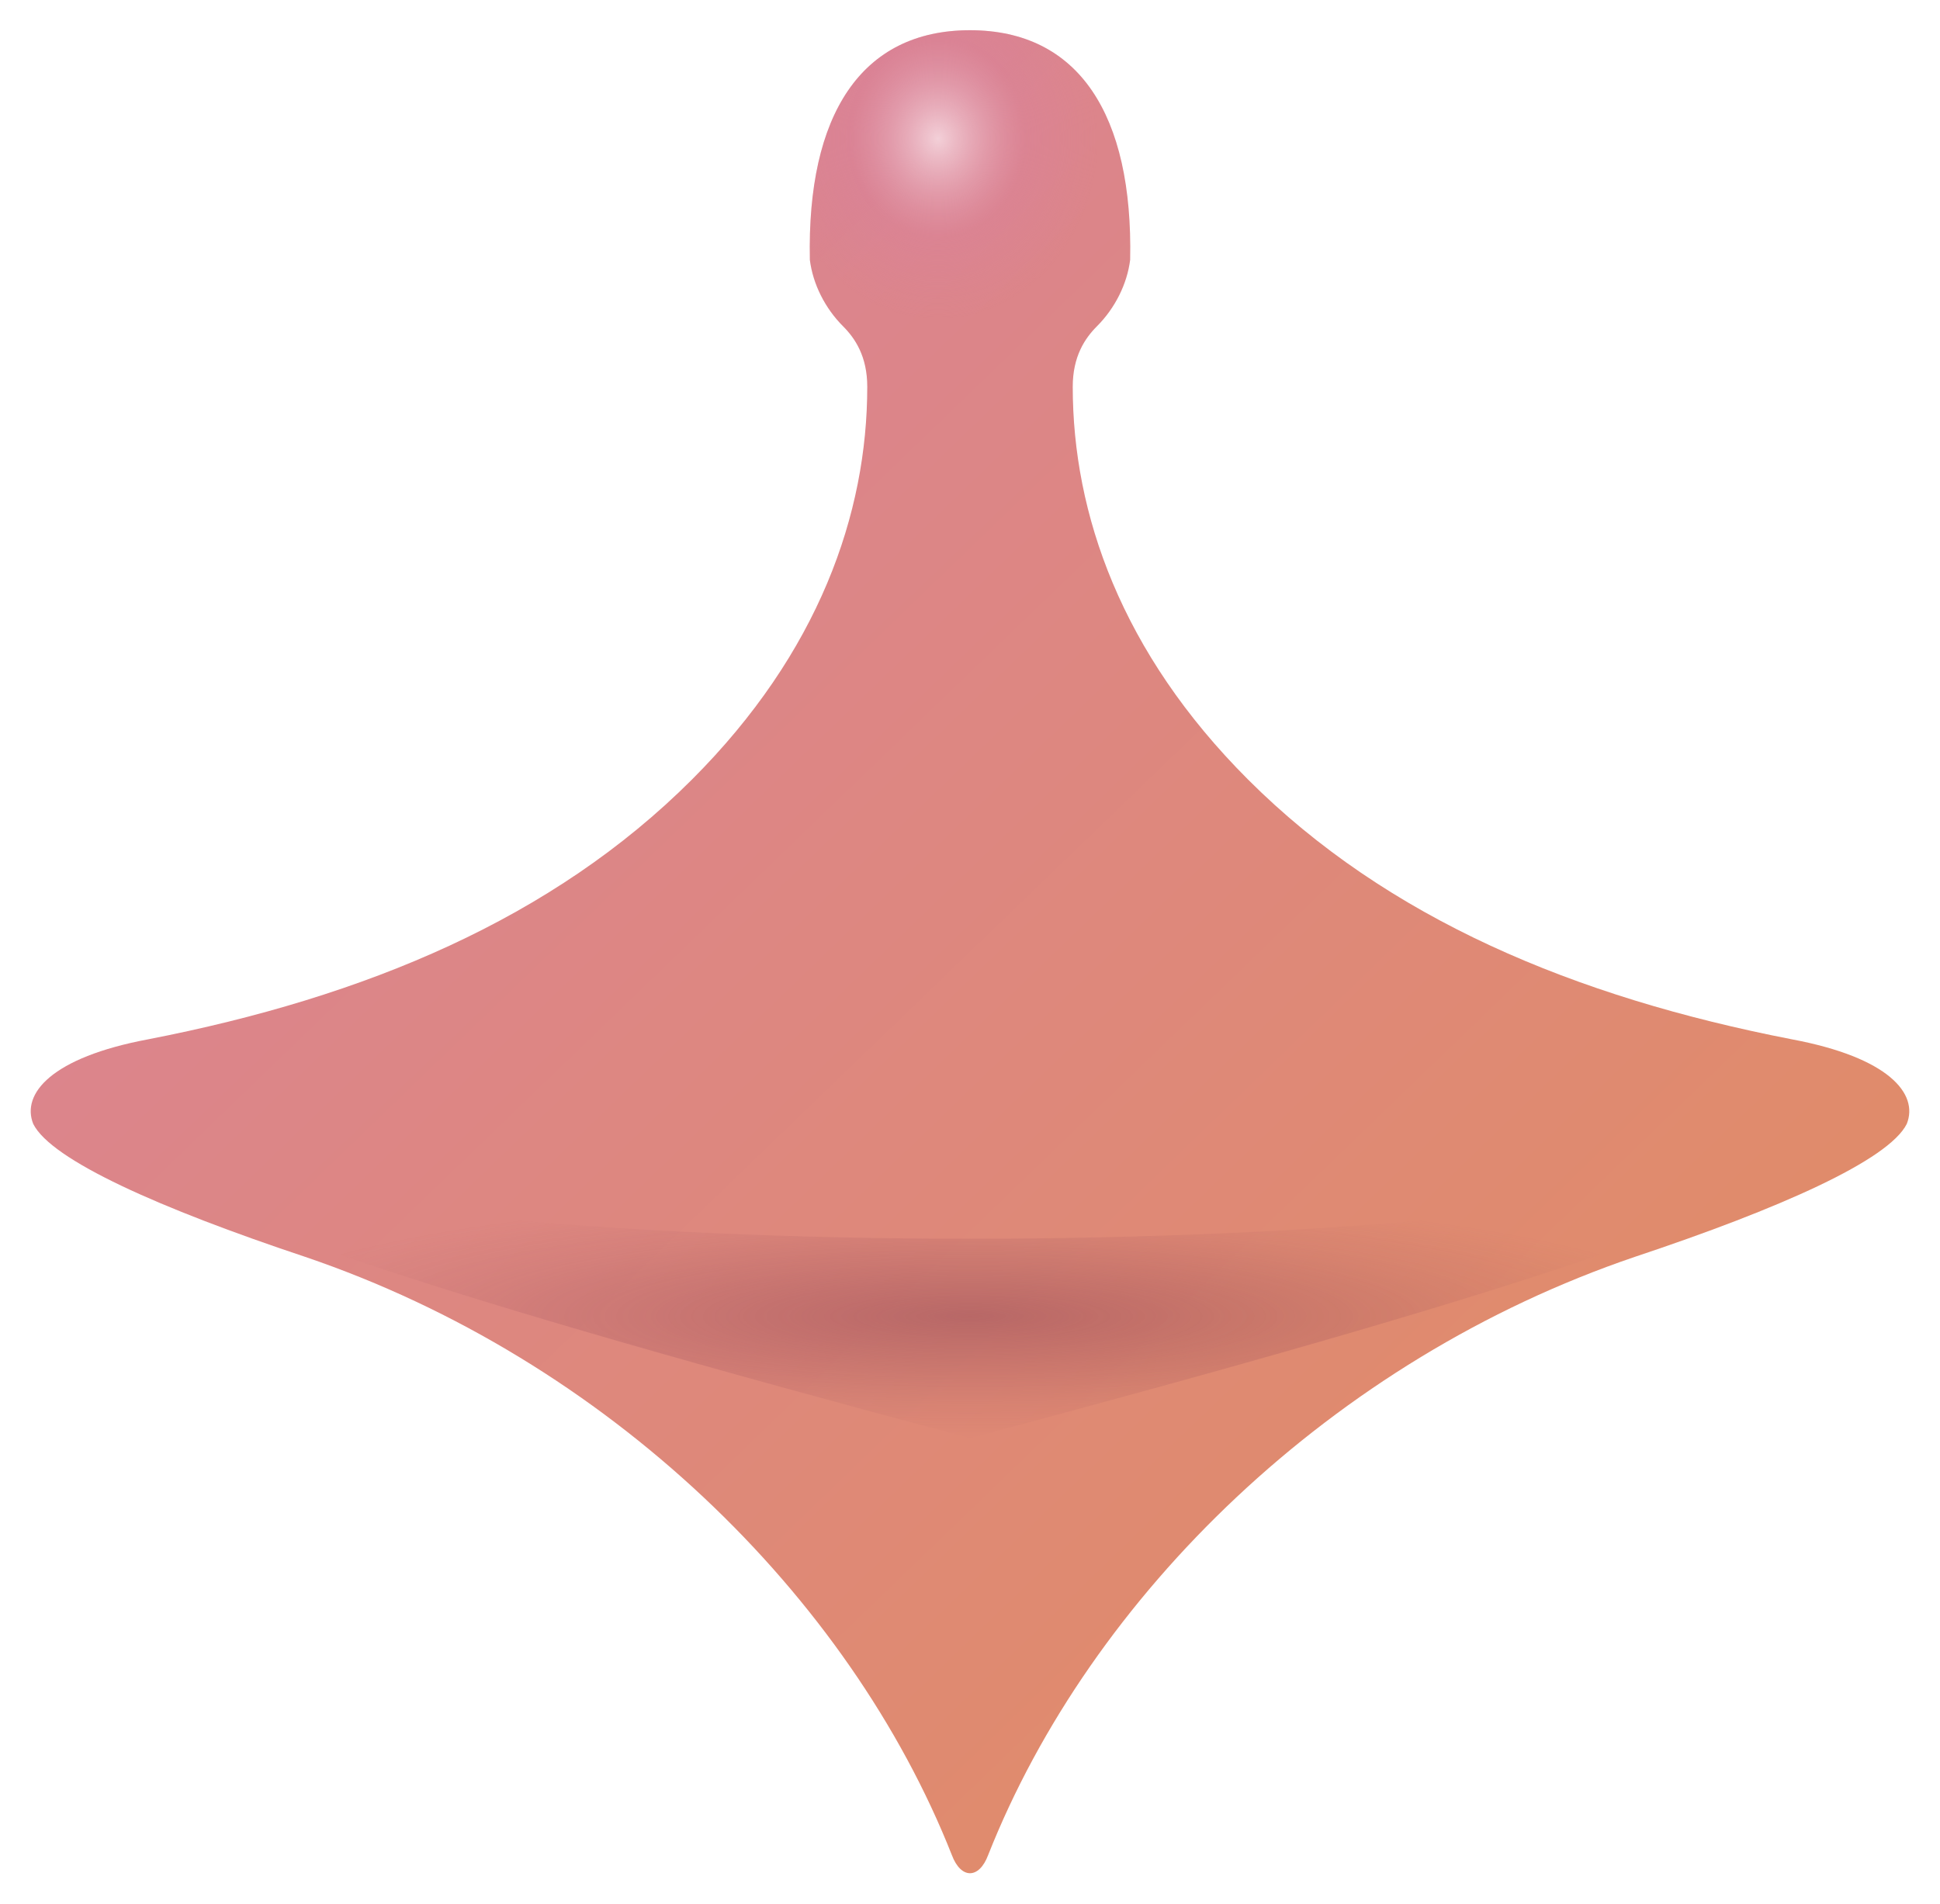
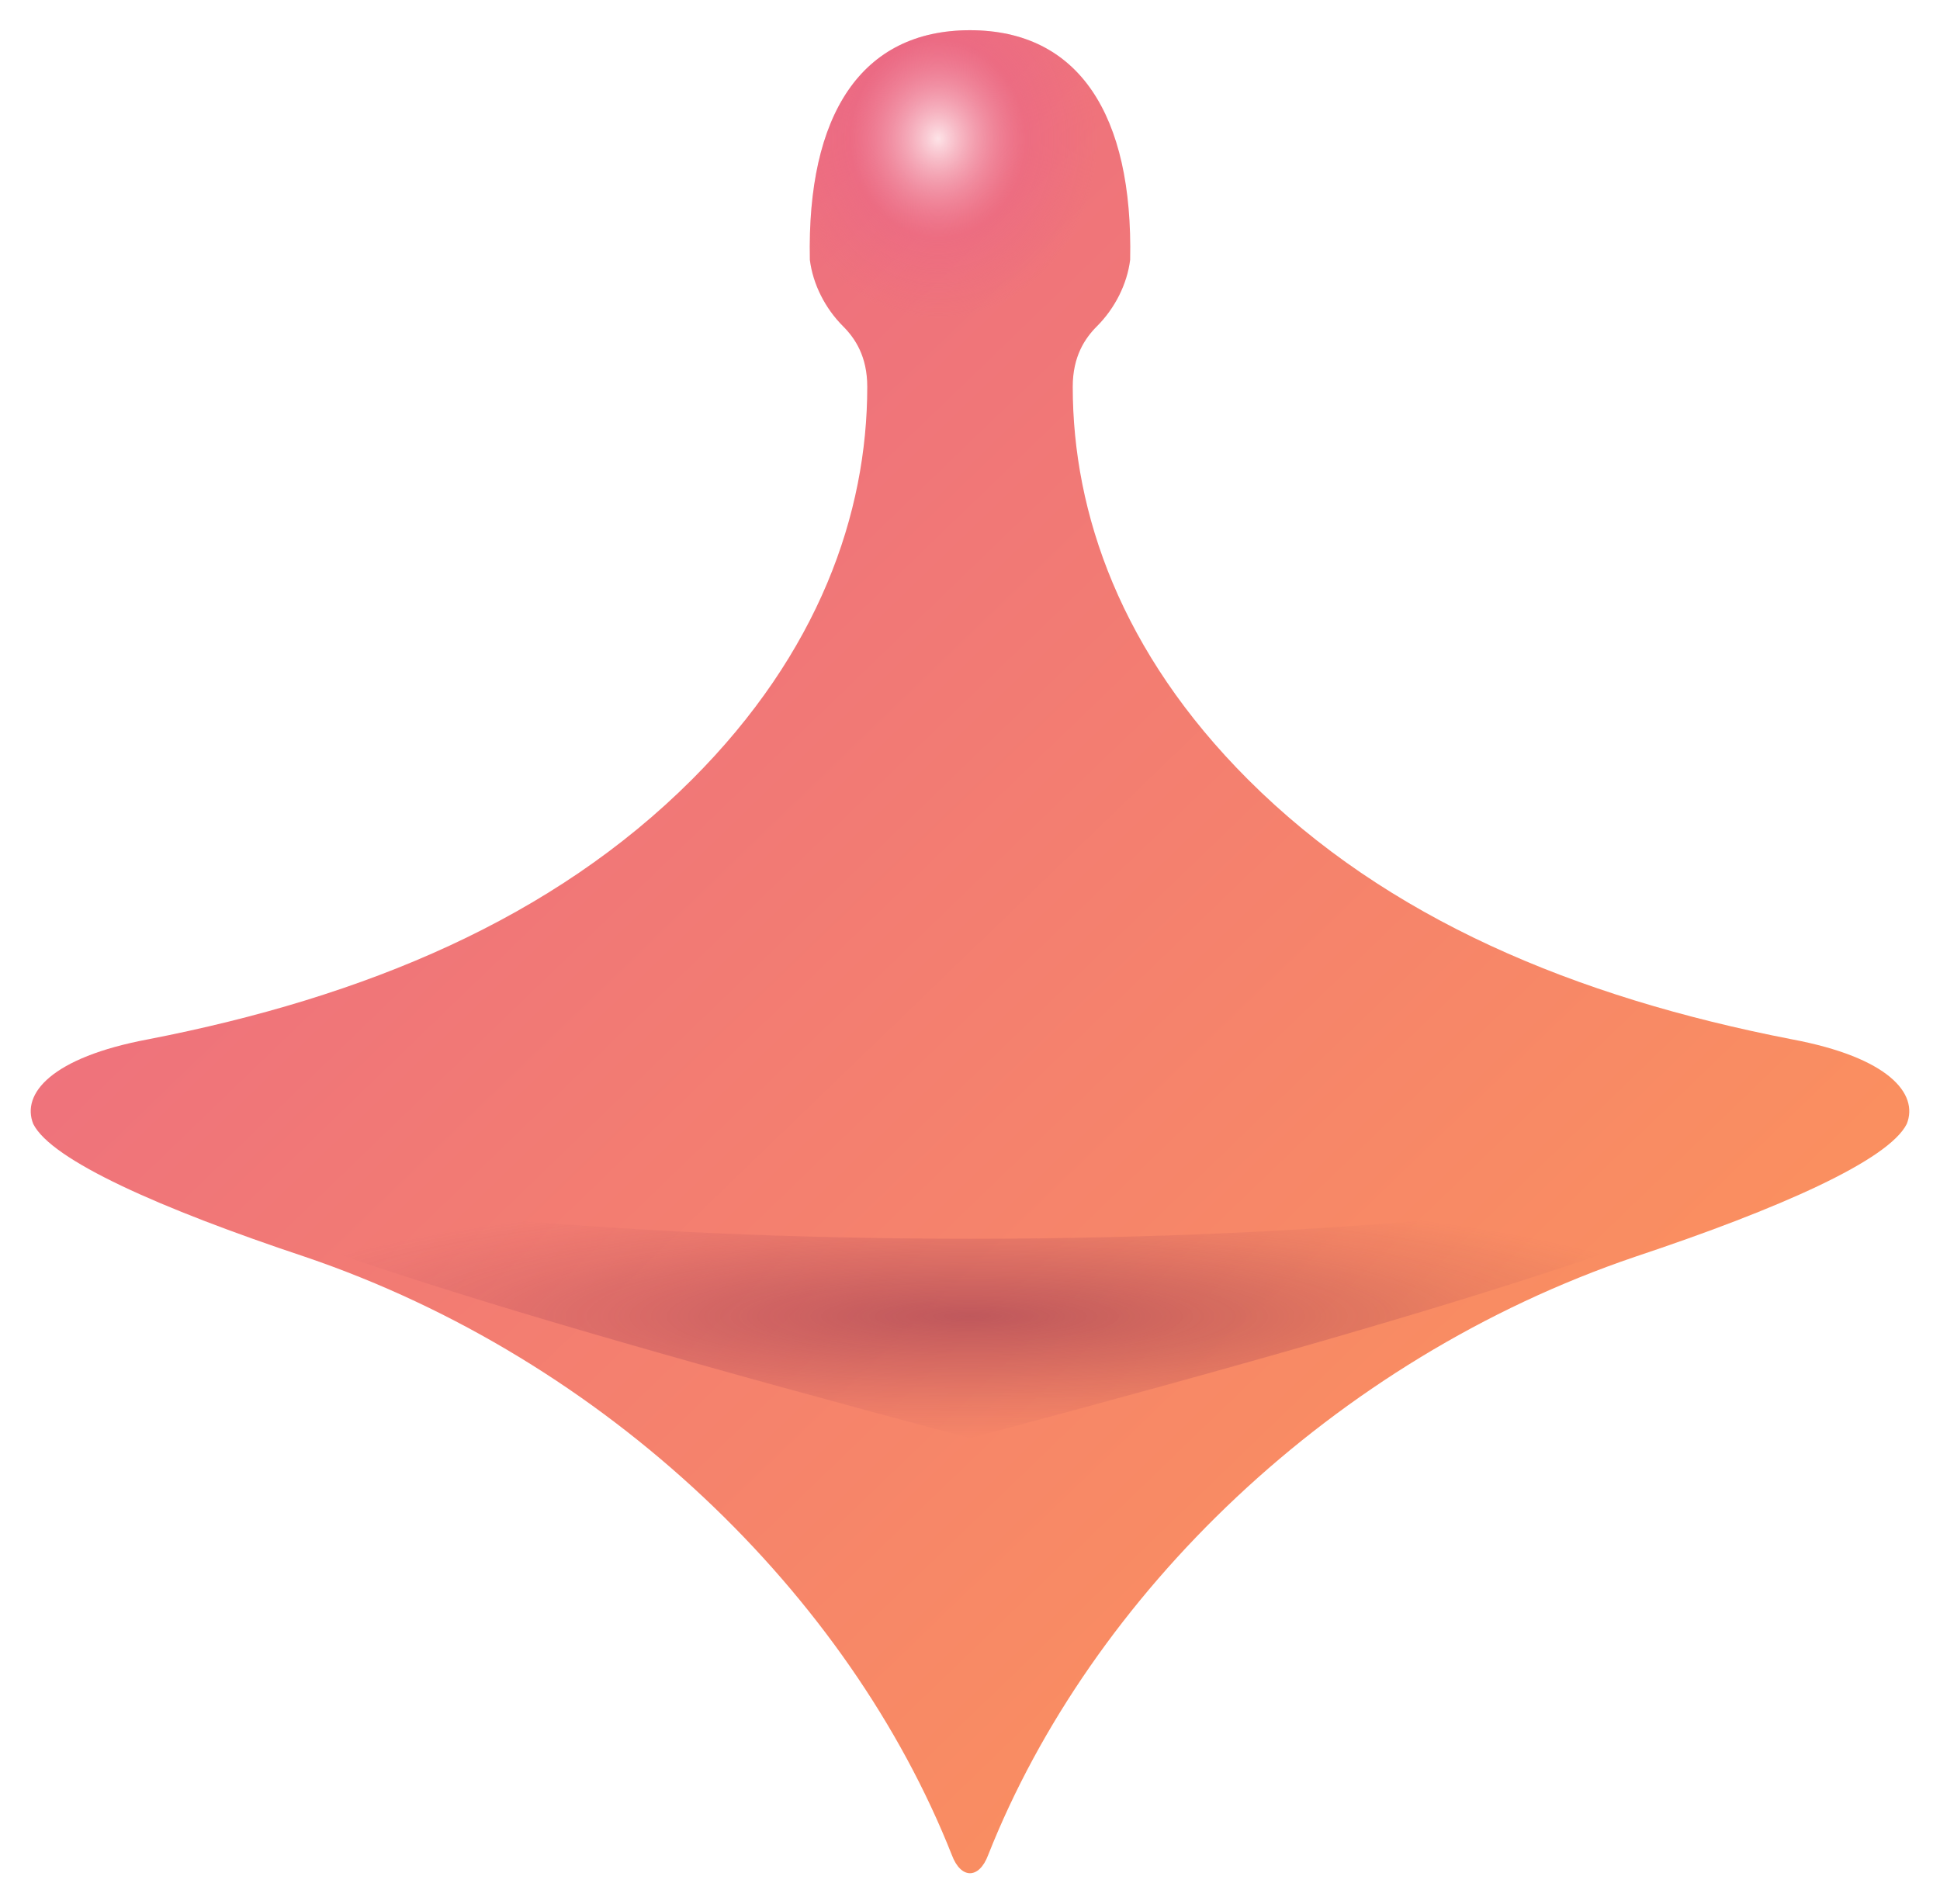
<svg xmlns="http://www.w3.org/2000/svg" viewBox="179 32 642 630" width="100%" height="100%">
  <defs>
    <linearGradient id="bodyGradient" x1="0%" y1="0%" x2="100%" y2="100%">
-       <stop offset="0%" stop-color="#D9819F" />
-       <stop offset="100%" stop-color="#E28E5D" />
+       <stop offset="0%" stop-color="#E8628C" />
+       <stop offset="100%" stop-color="#FF9B54" />
    </linearGradient>
    <radialGradient id="knobShine" cx="40%" cy="30%" r="50%">
-       <stop offset="0%" stop-color="#F7DDE5" stop-opacity="0.85" />
-       <stop offset="55%" stop-color="#D9819F" stop-opacity="0.35" />
-       <stop offset="100%" stop-color="#D9819F" stop-opacity="0" />
+       <stop offset="0%" stop-color="#FFF0F3" stop-opacity="0.9" />
+       <stop offset="55%" stop-color="#E8628C" stop-opacity="0.35" />
+       <stop offset="100%" stop-color="#E8628C" stop-opacity="0" />
    </radialGradient>
    <radialGradient id="rightShoulderGlow" cx="68%" cy="42%" r="35%">
-       <stop offset="0%" stop-color="#F0BE97" stop-opacity="0.65" />
-       <stop offset="60%" stop-color="#E28E5D" stop-opacity="0.18" />
-       <stop offset="100%" stop-color="#E28E5D" stop-opacity="0" />
+       <stop offset="0%" stop-color="#FFCB94" stop-opacity="0.7" />
+       <stop offset="60%" stop-color="#FF9B54" stop-opacity="0.2" />
+       <stop offset="100%" stop-color="#FF9B54" stop-opacity="0" />
    </radialGradient>
    <radialGradient id="midShadow" cx="50%" cy="58%" r="42%">
-       <stop offset="0%" stop-color="#8A3F52" stop-opacity="0.45" />
-       <stop offset="70%" stop-color="#8A3F52" stop-opacity="0.1" />
-       <stop offset="100%" stop-color="#8A3F52" stop-opacity="0" />
+       <stop offset="0%" stop-color="#8A2C4D" stop-opacity="0.5" />
+       <stop offset="70%" stop-color="#8A2C4D" stop-opacity="0.12" />
+       <stop offset="100%" stop-color="#8A2C4D" stop-opacity="0" />
    </radialGradient>
  </defs>
  <path d="     M 500, 42     C 536, 42  554, 70  553, 118     C 552, 126  548, 134  542, 140     C 538, 144  534, 150  534, 160     C 534, 202  550, 248  592, 290     C 638, 336  700, 362  772, 376     C 804, 382  814, 394  810, 404     C 804, 416  768, 432  720, 448     C 620, 482  540, 560  506, 646     C 503, 654  497, 654  494, 646     C 460, 560  380, 482  280, 448     C 232, 432  196, 416  190, 404     C 186, 394  196, 382  228, 376     C 300, 362  362, 336  408, 290     C 450, 248  466, 202  466, 160     C 466, 150  462, 144  458, 140     C 452, 134  448, 126  447, 118     C 446, 70  464, 42  500, 42     Z   " fill="url(#bodyGradient)" />
  <path d="     M 500, 42     C 536, 42  554, 70  553, 118     C 552, 126  548, 134  542, 140     C 538, 144  534, 150  534, 160     C 512, 162  488, 162  466, 160     C 466, 150  462, 144  458, 140     C 452, 134  448, 126  447, 118     C 446, 70  464, 42  500, 42     Z   " fill="url(#knobShine)" />
  <path d="     M 210, 412     C 330, 452  670, 452  790, 412     C 750, 436  680, 460  500, 508     C 320, 460  250, 436  210, 412     Z   " fill="url(#midShadow)" />
  <path d="     M 500, 160     C 534, 202  550, 248  592, 290     C 638, 336  700, 362  772, 376     C 804, 382  814, 394  810, 404     C 750, 414  680, 392  620, 350     C 564, 310  534, 240  500, 160     Z   " fill="url(#rightShoulderGlow)" />
</svg>
